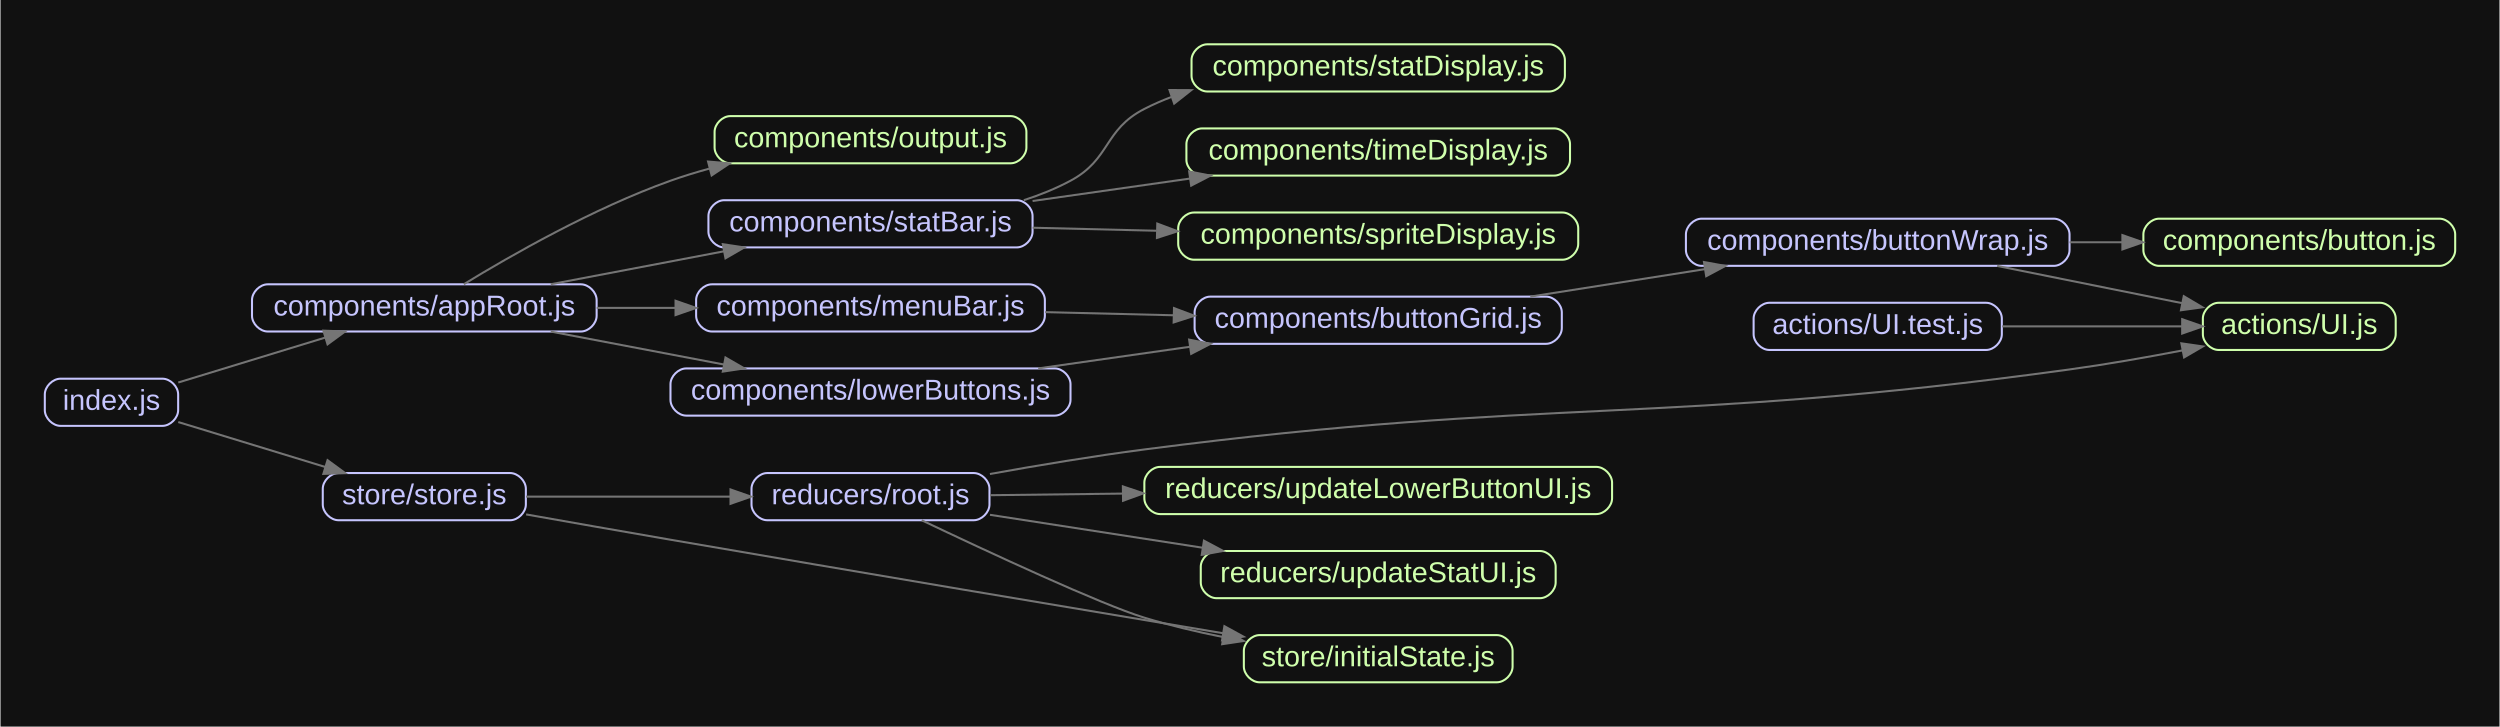
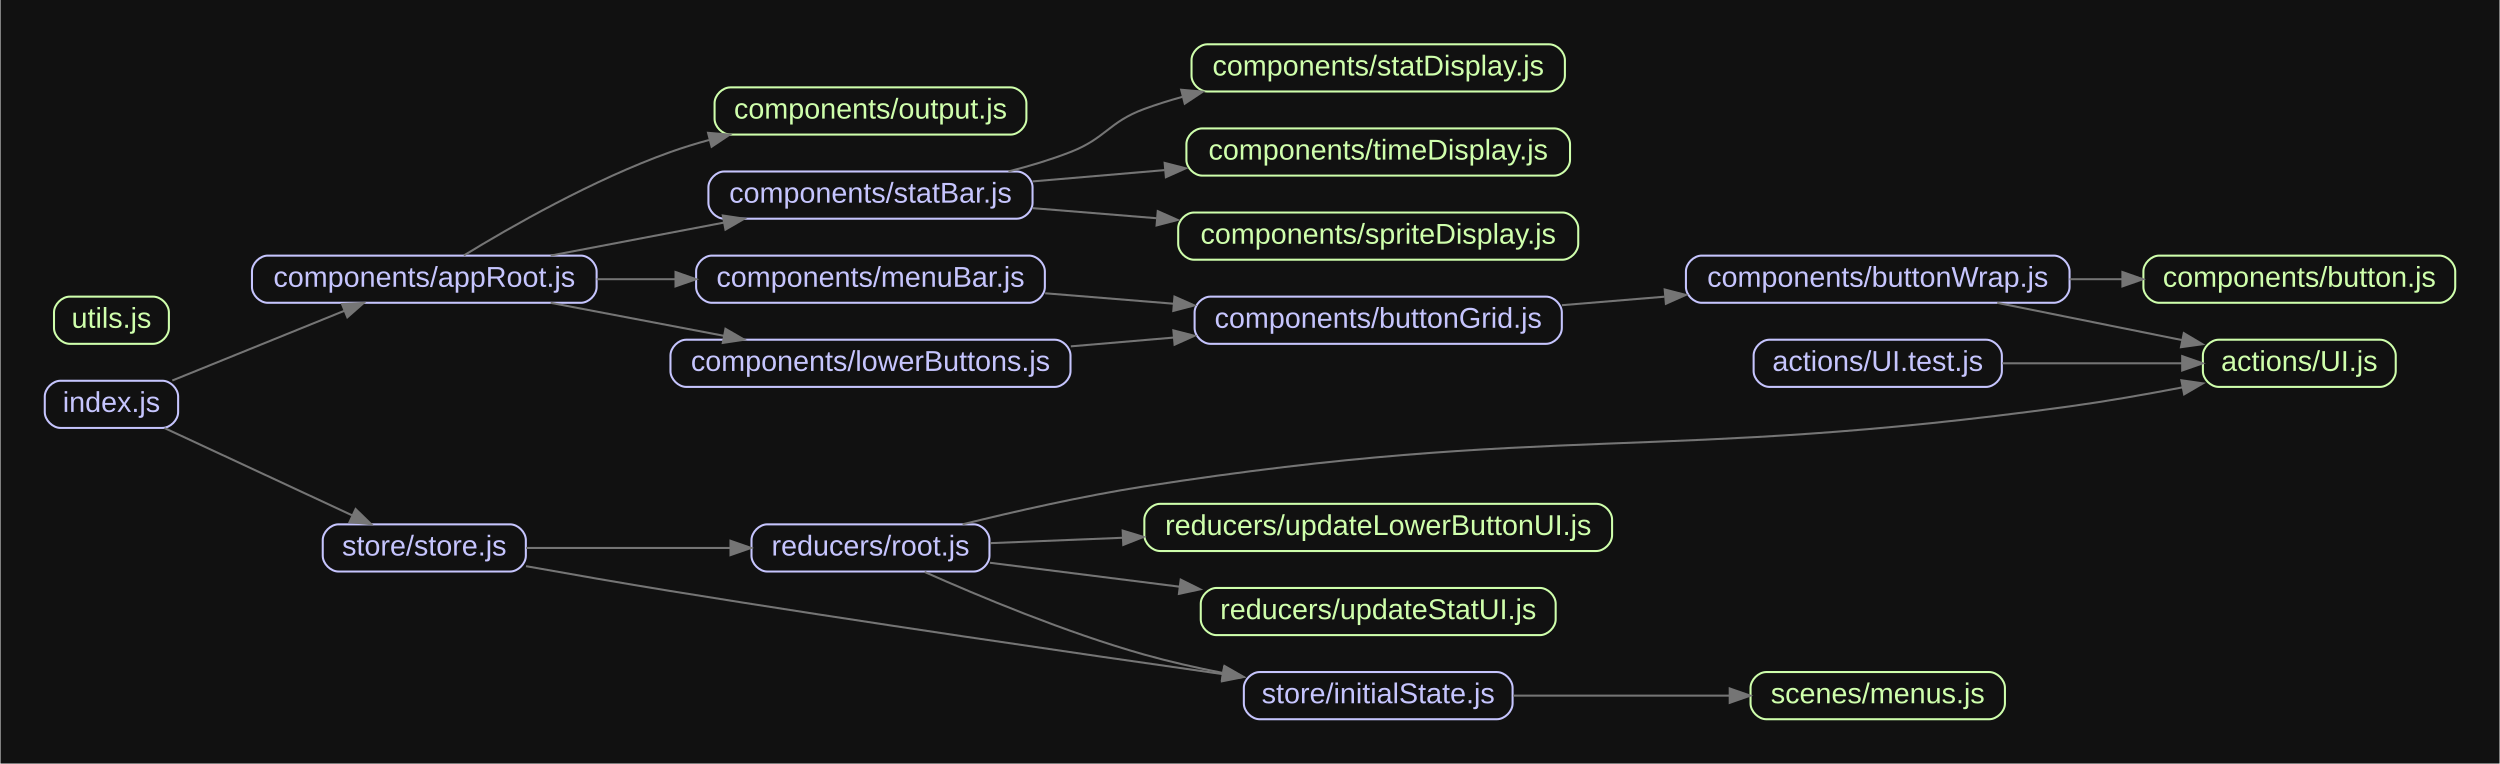
- <svg xmlns="http://www.w3.org/2000/svg" width="1218pt" height="354pt" viewBox="0.00 0.00 1218.20 354.20">
-   <g id="graph0" class="graph" transform="scale(1 1) rotate(0) translate(21.6 332.6)">
-     <polygon fill="#111111" stroke="none" points="-21.6,21.6 -21.6,-332.6 1196.6,-332.6 1196.6,21.6 -21.6,21.6" />
+ <svg xmlns="http://www.w3.org/2000/svg" width="1218pt" height="372pt" viewBox="0.00 0.00 1218.20 372.20">
+   <g id="graph0" class="graph" transform="scale(1 1) rotate(0) translate(21.6 350.6)">
+     <polygon fill="#111111" stroke="none" points="-21.6,21.6 -21.6,-350.6 1196.6,-350.6 1196.6,21.6 -21.6,21.6" />
    <g id="node1" class="node">
      <path fill="none" stroke="#cfffac" d="M1138.33,-185C1138.33,-185 1059.67,-185 1059.67,-185 1055.83,-185 1052,-181.167 1052,-177.333 1052,-177.333 1052,-169.667 1052,-169.667 1052,-165.833 1055.83,-162 1059.67,-162 1059.67,-162 1138.33,-162 1138.33,-162 1142.17,-162 1146,-165.833 1146,-169.667 1146,-169.667 1146,-177.333 1146,-177.333 1146,-181.167 1142.17,-185 1138.33,-185" />
      <text text-anchor="middle" x="1099" y="-169.8" font-family="Arial" font-size="14.00" fill="#cfffac">actions/UI.js</text>
    </g>
    <g id="node2" class="node">
      <path fill="none" stroke="#c6c5fe" d="M946.333,-185C946.333,-185 840.667,-185 840.667,-185 836.833,-185 833,-181.167 833,-177.333 833,-177.333 833,-169.667 833,-169.667 833,-165.833 836.833,-162 840.667,-162 840.667,-162 946.333,-162 946.333,-162 950.167,-162 954,-165.833 954,-169.667 954,-169.667 954,-177.333 954,-177.333 954,-181.167 950.167,-185 946.333,-185" />
      <text text-anchor="middle" x="893.5" y="-169.8" font-family="Arial" font-size="14.00" fill="#c6c5fe">actions/UI.test.js</text>
    </g>
    <g id="edge1" class="edge">
      <path fill="none" stroke="#757575" d="M954.182,-173.5C981.844,-173.5 1014.54,-173.5 1041.76,-173.5" />
      <polygon fill="#757575" stroke="#757575" points="1041.91,-177 1051.91,-173.5 1041.91,-170 1041.91,-177" />
    </g>
    <g id="node3" class="node">
-       <path fill="none" stroke="#c6c5fe" d="M261.333,-194C261.333,-194 108.667,-194 108.667,-194 104.833,-194 101,-190.167 101,-186.333 101,-186.333 101,-178.667 101,-178.667 101,-174.833 104.833,-171 108.667,-171 108.667,-171 261.333,-171 261.333,-171 265.167,-171 269,-174.833 269,-178.667 269,-178.667 269,-186.333 269,-186.333 269,-190.167 265.167,-194 261.333,-194" />
-       <text text-anchor="middle" x="185" y="-178.8" font-family="Arial" font-size="14.00" fill="#c6c5fe">components/appRoot.js</text>
+       <path fill="none" stroke="#c6c5fe" d="M261.333,-226C261.333,-226 108.667,-226 108.667,-226 104.833,-226 101,-222.167 101,-218.333 101,-218.333 101,-210.667 101,-210.667 101,-206.833 104.833,-203 108.667,-203 108.667,-203 261.333,-203 261.333,-203 265.167,-203 269,-206.833 269,-210.667 269,-210.667 269,-218.333 269,-218.333 269,-222.167 265.167,-226 261.333,-226" />
+       <text text-anchor="middle" x="185" y="-210.8" font-family="Arial" font-size="14.00" fill="#c6c5fe">components/appRoot.js</text>
    </g>
    <g id="node4" class="node">
-       <path fill="none" stroke="#c6c5fe" d="M492.333,-153C492.333,-153 312.667,-153 312.667,-153 308.833,-153 305,-149.167 305,-145.333 305,-145.333 305,-137.667 305,-137.667 305,-133.833 308.833,-130 312.667,-130 312.667,-130 492.333,-130 492.333,-130 496.167,-130 500,-133.833 500,-137.667 500,-137.667 500,-145.333 500,-145.333 500,-149.167 496.167,-153 492.333,-153" />
-       <text text-anchor="middle" x="402.5" y="-137.8" font-family="Arial" font-size="14.00" fill="#c6c5fe">components/lowerButtons.js</text>
+       <path fill="none" stroke="#c6c5fe" d="M492.333,-185C492.333,-185 312.667,-185 312.667,-185 308.833,-185 305,-181.167 305,-177.333 305,-177.333 305,-169.667 305,-169.667 305,-165.833 308.833,-162 312.667,-162 312.667,-162 492.333,-162 492.333,-162 496.167,-162 500,-165.833 500,-169.667 500,-169.667 500,-177.333 500,-177.333 500,-181.167 496.167,-185 492.333,-185" />
+       <text text-anchor="middle" x="402.5" y="-169.8" font-family="Arial" font-size="14.00" fill="#c6c5fe">components/lowerButtons.js</text>
    </g>
    <g id="edge2" class="edge">
-       <path fill="none" stroke="#757575" d="M246.602,-170.97C272.88,-165.971 303.817,-160.085 331.106,-154.893" />
-       <polygon fill="#757575" stroke="#757575" points="331.81,-158.322 340.98,-153.014 330.502,-151.445 331.81,-158.322" />
+       <path fill="none" stroke="#757575" d="M246.602,-202.97C272.88,-197.971 303.817,-192.085 331.106,-186.893" />
+       <polygon fill="#757575" stroke="#757575" points="331.81,-190.322 340.98,-185.014 330.502,-183.445 331.81,-190.322" />
    </g>
    <g id="node5" class="node">
-       <path fill="none" stroke="#c6c5fe" d="M479.833,-194C479.833,-194 325.167,-194 325.167,-194 321.333,-194 317.5,-190.167 317.5,-186.333 317.5,-186.333 317.5,-178.667 317.5,-178.667 317.5,-174.833 321.333,-171 325.167,-171 325.167,-171 479.833,-171 479.833,-171 483.667,-171 487.5,-174.833 487.5,-178.667 487.5,-178.667 487.5,-186.333 487.5,-186.333 487.5,-190.167 483.667,-194 479.833,-194" />
-       <text text-anchor="middle" x="402.5" y="-178.8" font-family="Arial" font-size="14.00" fill="#c6c5fe">components/menuBar.js</text>
+       <path fill="none" stroke="#c6c5fe" d="M479.833,-226C479.833,-226 325.167,-226 325.167,-226 321.333,-226 317.5,-222.167 317.5,-218.333 317.5,-218.333 317.5,-210.667 317.5,-210.667 317.5,-206.833 321.333,-203 325.167,-203 325.167,-203 479.833,-203 479.833,-203 483.667,-203 487.5,-206.833 487.5,-210.667 487.5,-210.667 487.5,-218.333 487.5,-218.333 487.5,-222.167 483.667,-226 479.833,-226" />
+       <text text-anchor="middle" x="402.5" y="-210.8" font-family="Arial" font-size="14.00" fill="#c6c5fe">components/menuBar.js</text>
    </g>
    <g id="edge3" class="edge">
-       <path fill="none" stroke="#757575" d="M269.01,-182.5C281.546,-182.5 294.556,-182.5 307.307,-182.5" />
-       <polygon fill="#757575" stroke="#757575" points="307.465,-186 317.465,-182.5 307.465,-179 307.465,-186" />
+       <path fill="none" stroke="#757575" d="M269.01,-214.5C281.546,-214.5 294.556,-214.5 307.307,-214.5" />
+       <polygon fill="#757575" stroke="#757575" points="307.465,-218 317.465,-214.5 307.465,-211 307.465,-218" />
    </g>
    <g id="node6" class="node">
-       <path fill="none" stroke="#cfffac" d="M470.833,-276C470.833,-276 334.167,-276 334.167,-276 330.333,-276 326.5,-272.167 326.5,-268.333 326.5,-268.333 326.5,-260.667 326.5,-260.667 326.5,-256.833 330.333,-253 334.167,-253 334.167,-253 470.833,-253 470.833,-253 474.667,-253 478.5,-256.833 478.5,-260.667 478.5,-260.667 478.5,-268.333 478.5,-268.333 478.5,-272.167 474.667,-276 470.833,-276" />
-       <text text-anchor="middle" x="402.5" y="-260.8" font-family="Arial" font-size="14.00" fill="#cfffac">components/output.js</text>
+       <path fill="none" stroke="#cfffac" d="M470.833,-308C470.833,-308 334.167,-308 334.167,-308 330.333,-308 326.5,-304.167 326.5,-300.333 326.5,-300.333 326.5,-292.667 326.5,-292.667 326.5,-288.833 330.333,-285 334.167,-285 334.167,-285 470.833,-285 470.833,-285 474.667,-285 478.5,-288.833 478.5,-292.667 478.5,-292.667 478.5,-300.333 478.5,-300.333 478.5,-304.167 474.667,-308 470.833,-308" />
+       <text text-anchor="middle" x="402.5" y="-292.8" font-family="Arial" font-size="14.00" fill="#cfffac">components/output.js</text>
    </g>
    <g id="edge4" class="edge">
-       <path fill="none" stroke="#757575" d="M204.235,-194.044C226.986,-207.957 267.476,-231.128 305,-244.5 311.029,-246.648 317.356,-248.596 323.766,-250.356" />
-       <polygon fill="#757575" stroke="#757575" points="323.317,-253.855 333.875,-252.968 325.069,-247.077 323.317,-253.855" />
+       <path fill="none" stroke="#757575" d="M204.235,-226.044C226.986,-239.957 267.476,-263.128 305,-276.5 311.029,-278.648 317.356,-280.596 323.766,-282.356" />
+       <polygon fill="#757575" stroke="#757575" points="323.317,-285.855 333.875,-284.968 325.069,-279.077 323.317,-285.855" />
    </g>
    <g id="node7" class="node">
-       <path fill="none" stroke="#c6c5fe" d="M473.833,-235C473.833,-235 331.167,-235 331.167,-235 327.333,-235 323.5,-231.167 323.5,-227.333 323.5,-227.333 323.5,-219.667 323.5,-219.667 323.5,-215.833 327.333,-212 331.167,-212 331.167,-212 473.833,-212 473.833,-212 477.667,-212 481.5,-215.833 481.5,-219.667 481.5,-219.667 481.5,-227.333 481.5,-227.333 481.5,-231.167 477.667,-235 473.833,-235" />
-       <text text-anchor="middle" x="402.5" y="-219.8" font-family="Arial" font-size="14.00" fill="#c6c5fe">components/statBar.js</text>
+       <path fill="none" stroke="#c6c5fe" d="M473.833,-267C473.833,-267 331.167,-267 331.167,-267 327.333,-267 323.5,-263.167 323.5,-259.333 323.5,-259.333 323.5,-251.667 323.5,-251.667 323.5,-247.833 327.333,-244 331.167,-244 331.167,-244 473.833,-244 473.833,-244 477.667,-244 481.5,-247.833 481.5,-251.667 481.5,-251.667 481.5,-259.333 481.5,-259.333 481.5,-263.167 477.667,-267 473.833,-267" />
+       <text text-anchor="middle" x="402.5" y="-251.8" font-family="Arial" font-size="14.00" fill="#c6c5fe">components/statBar.js</text>
    </g>
    <g id="edge5" class="edge">
-       <path fill="none" stroke="#757575" d="M246.602,-194.03C272.88,-199.029 303.817,-204.915 331.106,-210.107" />
-       <polygon fill="#757575" stroke="#757575" points="330.502,-213.555 340.98,-211.986 331.81,-206.678 330.502,-213.555" />
+       <path fill="none" stroke="#757575" d="M246.602,-226.03C272.88,-231.029 303.817,-236.915 331.106,-242.107" />
+       <polygon fill="#757575" stroke="#757575" points="330.502,-245.555 340.98,-243.986 331.81,-238.678 330.502,-245.555" />
    </g>
    <g id="node9" class="node">
-       <path fill="none" stroke="#c6c5fe" d="M731.833,-188C731.833,-188 568.167,-188 568.167,-188 564.333,-188 560.5,-184.167 560.5,-180.333 560.5,-180.333 560.5,-172.667 560.5,-172.667 560.5,-168.833 564.333,-165 568.167,-165 568.167,-165 731.833,-165 731.833,-165 735.667,-165 739.5,-168.833 739.5,-172.667 739.5,-172.667 739.5,-180.333 739.5,-180.333 739.5,-184.167 735.667,-188 731.833,-188" />
-       <text text-anchor="middle" x="650" y="-172.8" font-family="Arial" font-size="14.00" fill="#c6c5fe">components/buttonGrid.js</text>
+       <path fill="none" stroke="#c6c5fe" d="M731.833,-206C731.833,-206 568.167,-206 568.167,-206 564.333,-206 560.5,-202.167 560.5,-198.333 560.5,-198.333 560.5,-190.667 560.5,-190.667 560.5,-186.833 564.333,-183 568.167,-183 568.167,-183 731.833,-183 731.833,-183 735.667,-183 739.5,-186.833 739.5,-190.667 739.5,-190.667 739.5,-198.333 739.5,-198.333 739.5,-202.167 735.667,-206 731.833,-206" />
+       <text text-anchor="middle" x="650" y="-190.8" font-family="Arial" font-size="14.00" fill="#c6c5fe">components/buttonGrid.js</text>
    </g>
    <g id="edge9" class="edge">
-       <path fill="none" stroke="#757575" d="M484.226,-153.009C507.932,-156.388 534.017,-160.107 558.301,-163.569" />
-       <polygon fill="#757575" stroke="#757575" points="557.832,-167.038 568.226,-164.984 558.82,-160.108 557.832,-167.038" />
+       <path fill="none" stroke="#757575" d="M500.176,-181.77C516.621,-183.176 533.721,-184.639 550.22,-186.05" />
+       <polygon fill="#757575" stroke="#757575" points="550.142,-189.556 560.404,-186.922 550.739,-182.582 550.142,-189.556" />
    </g>
    <g id="edge10" class="edge">
-       <path fill="none" stroke="#757575" d="M487.644,-180.444C507.803,-179.951 529.508,-179.42 550.261,-178.913" />
-       <polygon fill="#757575" stroke="#757575" points="550.45,-182.41 560.361,-178.666 550.279,-175.412 550.45,-182.41" />
+       <path fill="none" stroke="#757575" d="M487.644,-207.645C507.803,-206.003 529.508,-204.235 550.261,-202.544" />
+       <polygon fill="#757575" stroke="#757575" points="550.679,-206.022 560.361,-201.721 550.11,-199.045 550.679,-206.022" />
    </g>
    <g id="node11" class="node">
-       <path fill="none" stroke="#cfffac" d="M739.833,-229C739.833,-229 560.167,-229 560.167,-229 556.333,-229 552.5,-225.167 552.5,-221.333 552.5,-221.333 552.5,-213.667 552.5,-213.667 552.5,-209.833 556.333,-206 560.167,-206 560.167,-206 739.833,-206 739.833,-206 743.667,-206 747.5,-209.833 747.5,-213.667 747.5,-213.667 747.5,-221.333 747.5,-221.333 747.5,-225.167 743.667,-229 739.833,-229" />
-       <text text-anchor="middle" x="650" y="-213.8" font-family="Arial" font-size="14.00" fill="#cfffac">components/spriteDisplay.js</text>
+       <path fill="none" stroke="#cfffac" d="M739.833,-247C739.833,-247 560.167,-247 560.167,-247 556.333,-247 552.5,-243.167 552.5,-239.333 552.5,-239.333 552.5,-231.667 552.5,-231.667 552.5,-227.833 556.333,-224 560.167,-224 560.167,-224 739.833,-224 739.833,-224 743.667,-224 747.5,-227.833 747.5,-231.667 747.5,-231.667 747.5,-239.333 747.5,-239.333 747.5,-243.167 743.667,-247 739.833,-247" />
+       <text text-anchor="middle" x="650" y="-231.8" font-family="Arial" font-size="14.00" fill="#cfffac">components/spriteDisplay.js</text>
    </g>
    <g id="edge11" class="edge">
-       <path fill="none" stroke="#757575" d="M481.515,-221.593C500.733,-221.124 521.645,-220.613 541.972,-220.116" />
-       <polygon fill="#757575" stroke="#757575" points="542.303,-223.609 552.214,-219.865 542.132,-216.611 542.303,-223.609" />
+       <path fill="none" stroke="#757575" d="M481.515,-249.144C500.733,-247.579 521.645,-245.875 541.972,-244.219" />
+       <polygon fill="#757575" stroke="#757575" points="542.531,-247.685 552.214,-243.385 541.963,-240.708 542.531,-247.685" />
    </g>
    <g id="node12" class="node">
-       <path fill="none" stroke="#cfffac" d="M733.333,-311C733.333,-311 566.667,-311 566.667,-311 562.833,-311 559,-307.167 559,-303.333 559,-303.333 559,-295.667 559,-295.667 559,-291.833 562.833,-288 566.667,-288 566.667,-288 733.333,-288 733.333,-288 737.167,-288 741,-291.833 741,-295.667 741,-295.667 741,-303.333 741,-303.333 741,-307.167 737.167,-311 733.333,-311" />
-       <text text-anchor="middle" x="650" y="-295.8" font-family="Arial" font-size="14.00" fill="#cfffac">components/statDisplay.js</text>
+       <path fill="none" stroke="#cfffac" d="M733.333,-329C733.333,-329 566.667,-329 566.667,-329 562.833,-329 559,-325.167 559,-321.333 559,-321.333 559,-313.667 559,-313.667 559,-309.833 562.833,-306 566.667,-306 566.667,-306 733.333,-306 733.333,-306 737.167,-306 741,-309.833 741,-313.667 741,-313.667 741,-321.333 741,-321.333 741,-325.167 737.167,-329 733.333,-329" />
+       <text text-anchor="middle" x="650" y="-313.8" font-family="Arial" font-size="14.00" fill="#cfffac">components/statDisplay.js</text>
    </g>
    <g id="edge12" class="edge">
-       <path fill="none" stroke="#757575" d="M477.24,-235.013C485.155,-237.567 492.9,-240.688 500,-244.5 519.66,-255.057 516.137,-269.329 536,-279.5 540.264,-281.684 544.725,-283.633 549.306,-285.374" />
-       <polygon fill="#757575" stroke="#757575" points="548.263,-288.716 558.858,-288.661 550.541,-282.097 548.263,-288.716" />
+       <path fill="none" stroke="#757575" d="M469.723,-267.018C480.019,-269.633 490.413,-272.769 500,-276.5 517.262,-283.219 518.61,-291.12 536,-297.5 541.953,-299.684 548.173,-301.634 554.5,-303.375" />
+       <polygon fill="#757575" stroke="#757575" points="553.954,-306.848 564.51,-305.941 555.693,-300.067 553.954,-306.848" />
    </g>
    <g id="node13" class="node">
-       <path fill="none" stroke="#cfffac" d="M735.833,-270C735.833,-270 564.167,-270 564.167,-270 560.333,-270 556.5,-266.167 556.5,-262.333 556.5,-262.333 556.5,-254.667 556.5,-254.667 556.5,-250.833 560.333,-247 564.167,-247 564.167,-247 735.833,-247 735.833,-247 739.667,-247 743.5,-250.833 743.5,-254.667 743.5,-254.667 743.5,-262.333 743.5,-262.333 743.5,-266.167 739.667,-270 735.833,-270" />
-       <text text-anchor="middle" x="650" y="-254.8" font-family="Arial" font-size="14.00" fill="#cfffac">components/timeDisplay.js</text>
+       <path fill="none" stroke="#cfffac" d="M735.833,-288C735.833,-288 564.167,-288 564.167,-288 560.333,-288 556.5,-284.167 556.5,-280.333 556.5,-280.333 556.5,-272.667 556.5,-272.667 556.5,-268.833 560.333,-265 564.167,-265 564.167,-265 735.833,-265 735.833,-265 739.667,-265 743.5,-268.833 743.5,-272.667 743.5,-272.667 743.5,-280.333 743.5,-280.333 743.5,-284.167 739.667,-288 735.833,-288" />
+       <text text-anchor="middle" x="650" y="-272.8" font-family="Arial" font-size="14.00" fill="#cfffac">components/timeDisplay.js</text>
    </g>
    <g id="edge13" class="edge">
-       <path fill="none" stroke="#757575" d="M481.515,-234.622C505.933,-238.103 533.087,-241.975 558.301,-245.569" />
-       <polygon fill="#757575" stroke="#757575" points="557.834,-249.038 568.228,-246.985 558.822,-242.108 557.834,-249.038" />
+       <path fill="none" stroke="#757575" d="M481.515,-262.173C501.999,-263.926 524.408,-265.842 545.983,-267.688" />
+       <polygon fill="#757575" stroke="#757575" points="545.897,-271.193 556.159,-268.558 546.494,-264.219 545.897,-271.193" />
    </g>
    <g id="node8" class="node">
      <path fill="none" stroke="#cfffac" d="M1167.33,-226C1167.33,-226 1030.67,-226 1030.67,-226 1026.83,-226 1023,-222.167 1023,-218.333 1023,-218.333 1023,-210.667 1023,-210.667 1023,-206.833 1026.83,-203 1030.67,-203 1030.67,-203 1167.33,-203 1167.33,-203 1171.17,-203 1175,-206.833 1175,-210.667 1175,-210.667 1175,-218.333 1175,-218.333 1175,-222.167 1171.17,-226 1167.33,-226" />
      <text text-anchor="middle" x="1099" y="-210.8" font-family="Arial" font-size="14.00" fill="#cfffac">components/button.js</text>
    </g>
    <g id="node10" class="node">
      <path fill="none" stroke="#c6c5fe" d="M979.333,-226C979.333,-226 807.667,-226 807.667,-226 803.833,-226 800,-222.167 800,-218.333 800,-218.333 800,-210.667 800,-210.667 800,-206.833 803.833,-203 807.667,-203 807.667,-203 979.333,-203 979.333,-203 983.167,-203 987,-206.833 987,-210.667 987,-210.667 987,-218.333 987,-218.333 987,-222.167 983.167,-226 979.333,-226" />
      <text text-anchor="middle" x="893.5" y="-210.8" font-family="Arial" font-size="14.00" fill="#c6c5fe">components/buttonWrap.js</text>
    </g>
    <g id="edge6" class="edge">
-       <path fill="none" stroke="#757575" d="M724.113,-188.004C750.944,-192.226 781.512,-197.036 809.172,-201.388" />
-       <polygon fill="#757575" stroke="#757575" points="808.796,-204.872 819.219,-202.969 809.884,-197.957 808.796,-204.872" />
+       <path fill="none" stroke="#757575" d="M739.554,-201.834C755.83,-203.182 772.948,-204.599 789.603,-205.979" />
+       <polygon fill="#757575" stroke="#757575" points="789.647,-209.494 799.901,-206.831 790.224,-202.518 789.647,-209.494" />
    </g>
    <g id="edge7" class="edge">
      <path fill="none" stroke="#757575" d="M951.728,-202.97C979.892,-197.296 1013.73,-190.479 1041.76,-184.832" />
      <polygon fill="#757575" stroke="#757575" points="1042.69,-188.214 1051.8,-182.808 1041.31,-181.352 1042.69,-188.214" />
    </g>
    <g id="edge8" class="edge">
      <path fill="none" stroke="#757575" d="M987.02,-214.5C995.53,-214.5 1004.13,-214.5 1012.57,-214.5" />
      <polygon fill="#757575" stroke="#757575" points="1012.77,-218 1022.77,-214.5 1012.77,-211 1012.77,-218" />
    </g>
    <g id="node14" class="node">
-       <path fill="none" stroke="#c6c5fe" d="M57.333,-148C57.333,-148 7.667,-148 7.667,-148 3.833,-148 0,-144.167 0,-140.333 0,-140.333 0,-132.667 0,-132.667 0,-128.833 3.833,-125 7.667,-125 7.667,-125 57.333,-125 57.333,-125 61.167,-125 65,-128.833 65,-132.667 65,-132.667 65,-140.333 65,-140.333 65,-144.167 61.167,-148 57.333,-148" />
-       <text text-anchor="middle" x="32.5" y="-132.8" font-family="Arial" font-size="14.00" fill="#c6c5fe">index.js</text>
+       <path fill="none" stroke="#c6c5fe" d="M57.333,-165C57.333,-165 7.667,-165 7.667,-165 3.833,-165 0,-161.167 0,-157.333 0,-157.333 0,-149.667 0,-149.667 0,-145.833 3.833,-142 7.667,-142 7.667,-142 57.333,-142 57.333,-142 61.167,-142 65,-145.833 65,-149.667 65,-149.667 65,-157.333 65,-157.333 65,-161.167 61.167,-165 57.333,-165" />
+       <text text-anchor="middle" x="32.5" y="-149.8" font-family="Arial" font-size="14.00" fill="#c6c5fe">index.js</text>
    </g>
    <g id="edge14" class="edge">
-       <path fill="none" stroke="#757575" d="M65.05,-146.143C85.79,-152.482 113.309,-160.893 136.653,-168.029" />
-       <polygon fill="#757575" stroke="#757575" points="135.784,-171.423 146.371,-170.999 137.83,-164.728 135.784,-171.423" />
+       <path fill="none" stroke="#757575" d="M62.162,-165.117C85.908,-174.742 119.858,-188.502 145.892,-199.054" />
+       <polygon fill="#757575" stroke="#757575" points="144.862,-202.413 155.445,-202.926 147.492,-195.926 144.862,-202.413" />
    </g>
    <g id="node15" class="node">
-       <path fill="none" stroke="#c6c5fe" d="M226.833,-102C226.833,-102 143.167,-102 143.167,-102 139.333,-102 135.5,-98.167 135.5,-94.333 135.5,-94.333 135.5,-86.667 135.5,-86.667 135.5,-82.833 139.333,-79 143.167,-79 143.167,-79 226.833,-79 226.833,-79 230.667,-79 234.5,-82.833 234.5,-86.667 234.5,-86.667 234.5,-94.333 234.5,-94.333 234.5,-98.167 230.667,-102 226.833,-102" />
-       <text text-anchor="middle" x="185" y="-86.8" font-family="Arial" font-size="14.00" fill="#c6c5fe">store/store.js</text>
+       <path fill="none" stroke="#c6c5fe" d="M226.833,-95C226.833,-95 143.167,-95 143.167,-95 139.333,-95 135.5,-91.167 135.5,-87.333 135.5,-87.333 135.5,-79.667 135.5,-79.667 135.5,-75.833 139.333,-72 143.167,-72 143.167,-72 226.833,-72 226.833,-72 230.667,-72 234.5,-75.833 234.5,-79.667 234.5,-79.667 234.5,-87.333 234.5,-87.333 234.5,-91.167 230.667,-95 226.833,-95" />
+       <text text-anchor="middle" x="185" y="-79.8" font-family="Arial" font-size="14.00" fill="#c6c5fe">store/store.js</text>
    </g>
    <g id="edge15" class="edge">
-       <path fill="none" stroke="#757575" d="M65.05,-126.857C85.79,-120.518 113.309,-112.107 136.653,-104.971" />
-       <polygon fill="#757575" stroke="#757575" points="137.83,-108.272 146.371,-102.001 135.784,-101.577 137.83,-108.272" />
+       <path fill="none" stroke="#757575" d="M58.352,-141.941C83.296,-130.339 121.914,-112.377 149.754,-99.429" />
+       <polygon fill="#757575" stroke="#757575" points="151.52,-102.467 159.111,-95.076 148.568,-96.12 151.52,-102.467" />
    </g>
    <g id="node16" class="node">
-       <path fill="none" stroke="#c6c5fe" d="M452.833,-102C452.833,-102 352.167,-102 352.167,-102 348.333,-102 344.5,-98.167 344.5,-94.333 344.5,-94.333 344.5,-86.667 344.5,-86.667 344.5,-82.833 348.333,-79 352.167,-79 352.167,-79 452.833,-79 452.833,-79 456.667,-79 460.5,-82.833 460.5,-86.667 460.5,-86.667 460.5,-94.333 460.5,-94.333 460.5,-98.167 456.667,-102 452.833,-102" />
-       <text text-anchor="middle" x="402.5" y="-86.8" font-family="Arial" font-size="14.00" fill="#c6c5fe">reducers/root.js</text>
+       <path fill="none" stroke="#c6c5fe" d="M452.833,-95C452.833,-95 352.167,-95 352.167,-95 348.333,-95 344.5,-91.167 344.5,-87.333 344.5,-87.333 344.5,-79.667 344.5,-79.667 344.5,-75.833 348.333,-72 352.167,-72 352.167,-72 452.833,-72 452.833,-72 456.667,-72 460.5,-75.833 460.5,-79.667 460.5,-79.667 460.5,-87.333 460.5,-87.333 460.5,-91.167 456.667,-95 452.833,-95" />
+       <text text-anchor="middle" x="402.5" y="-79.8" font-family="Arial" font-size="14.00" fill="#c6c5fe">reducers/root.js</text>
    </g>
-     <g id="edge20" class="edge">
-       <path fill="none" stroke="#757575" d="M234.631,-90.5C263.979,-90.5 301.803,-90.5 334.017,-90.5" />
-       <polygon fill="#757575" stroke="#757575" points="334.262,-94 344.262,-90.5 334.262,-87 334.262,-94" />
+     <g id="edge21" class="edge">
+       <path fill="none" stroke="#757575" d="M234.631,-83.5C263.979,-83.5 301.803,-83.5 334.017,-83.5" />
+       <polygon fill="#757575" stroke="#757575" points="334.262,-87 344.262,-83.5 334.262,-80 334.262,-87" />
    </g>
    <g id="node19" class="node">
-       <path fill="none" stroke="#cfffac" d="M707.833,-23C707.833,-23 592.167,-23 592.167,-23 588.333,-23 584.5,-19.167 584.5,-15.333 584.5,-15.333 584.5,-7.667 584.5,-7.667 584.5,-3.833 588.333,-0 592.167,-0 592.167,-0 707.833,-0 707.833,-0 711.667,-0 715.5,-3.833 715.5,-7.667 715.5,-7.667 715.5,-15.333 715.5,-15.333 715.5,-19.167 711.667,-23 707.833,-23" />
-       <text text-anchor="middle" x="650" y="-7.8" font-family="Arial" font-size="14.00" fill="#cfffac">store/initialState.js</text>
+       <path fill="none" stroke="#c6c5fe" d="M707.833,-23C707.833,-23 592.167,-23 592.167,-23 588.333,-23 584.5,-19.167 584.5,-15.333 584.5,-15.333 584.5,-7.667 584.5,-7.667 584.5,-3.833 588.333,-0 592.167,-0 592.167,-0 707.833,-0 707.833,-0 711.667,-0 715.5,-3.833 715.5,-7.667 715.5,-7.667 715.5,-15.333 715.5,-15.333 715.5,-19.167 711.667,-23 707.833,-23" />
+       <text text-anchor="middle" x="650" y="-7.8" font-family="Arial" font-size="14.00" fill="#c6c5fe">store/initialState.js</text>
    </g>
-     <g id="edge21" class="edge">
-       <path fill="none" stroke="#757575" d="M234.62,-81.834C256.174,-78.014 281.846,-73.495 305,-69.5 397.724,-53.502 504.598,-35.56 574.298,-23.926" />
-       <polygon fill="#757575" stroke="#757575" points="575.018,-27.355 584.305,-22.256 573.866,-20.45 575.018,-27.355" />
+     <g id="edge22" class="edge">
+       <path fill="none" stroke="#757575" d="M234.583,-74.615C256.131,-70.755 281.807,-66.265 305,-62.5 397.586,-47.47 504.49,-31.9 574.234,-21.98" />
+       <polygon fill="#757575" stroke="#757575" points="574.839,-25.43 584.248,-20.558 573.855,-18.499 574.839,-25.43" />
    </g>
    <g id="edge16" class="edge">
-       <path fill="none" stroke="#757575" d="M460.73,-101.537C484.014,-105.739 511.226,-110.285 536,-113.5 735.519,-139.395 787.682,-125.099 987,-152.5 1004.95,-154.967 1024.39,-158.388 1041.92,-161.753" />
+       <path fill="none" stroke="#757575" d="M447.377,-95.017C473.045,-101.355 506.17,-108.855 536,-113.5 734.797,-144.453 787.682,-125.099 987,-152.5 1004.95,-154.967 1024.39,-158.388 1041.92,-161.753" />
      <polygon fill="#757575" stroke="#757575" points="1041.51,-165.239 1052,-163.721 1042.85,-158.369 1041.51,-165.239" />
    </g>
    <g id="node17" class="node">
      <path fill="none" stroke="#cfffac" d="M756.333,-105C756.333,-105 543.667,-105 543.667,-105 539.833,-105 536,-101.167 536,-97.333 536,-97.333 536,-89.667 536,-89.667 536,-85.833 539.833,-82 543.667,-82 543.667,-82 756.333,-82 756.333,-82 760.167,-82 764,-85.833 764,-89.667 764,-89.667 764,-97.333 764,-97.333 764,-101.167 760.167,-105 756.333,-105" />
      <text text-anchor="middle" x="650" y="-89.8" font-family="Arial" font-size="14.00" fill="#cfffac">reducers/updateLowerButtonUI.js</text>
    </g>
    <g id="edge17" class="edge">
-       <path fill="none" stroke="#757575" d="M460.749,-91.2C480.25,-91.438 502.869,-91.714 525.522,-91.991" />
-       <polygon fill="#757575" stroke="#757575" points="525.529,-95.491 535.571,-92.114 525.615,-88.492 525.529,-95.491" />
+       <path fill="none" stroke="#757575" d="M460.749,-85.832C480.25,-86.626 502.869,-87.548 525.522,-88.47" />
+       <polygon fill="#757575" stroke="#757575" points="525.437,-91.97 535.571,-88.88 525.722,-84.975 525.437,-91.97" />
    </g>
    <g id="node18" class="node">
      <path fill="none" stroke="#cfffac" d="M728.833,-64C728.833,-64 571.167,-64 571.167,-64 567.333,-64 563.5,-60.167 563.5,-56.333 563.5,-56.333 563.5,-48.667 563.5,-48.667 563.5,-44.833 567.333,-41 571.167,-41 571.167,-41 728.833,-41 728.833,-41 732.667,-41 736.5,-44.833 736.5,-48.667 736.5,-48.667 736.5,-56.333 736.5,-56.333 736.5,-60.167 732.667,-64 728.833,-64" />
      <text text-anchor="middle" x="650" y="-48.8" font-family="Arial" font-size="14.00" fill="#cfffac">reducers/updateStatUI.js</text>
    </g>
    <g id="edge18" class="edge">
-       <path fill="none" stroke="#757575" d="M460.749,-81.639C491.57,-76.868 530.182,-70.891 564.401,-65.595" />
-       <polygon fill="#757575" stroke="#757575" points="565.048,-69.036 574.395,-64.048 563.977,-62.119 565.048,-69.036" />
+       <path fill="none" stroke="#757575" d="M460.749,-76.271C488.237,-72.8 521.922,-68.546 553.161,-64.602" />
+       <polygon fill="#757575" stroke="#757575" points="553.724,-68.059 563.207,-63.333 552.847,-61.114 553.724,-68.059" />
    </g>
    <g id="edge19" class="edge">
-       <path fill="none" stroke="#757575" d="M427.478,-78.975C459.508,-63.73 514.691,-38.023 536,-31.5 548.296,-27.736 561.576,-24.599 574.561,-22.011" />
-       <polygon fill="#757575" stroke="#757575" points="575.242,-25.445 584.412,-20.138 573.934,-18.568 575.242,-25.445" />
+       <path fill="none" stroke="#757575" d="M428.877,-71.789C455.171,-60.074 497.705,-42.288 536,-31.5 548.181,-28.069 561.274,-25.109 574.077,-22.598" />
+       <polygon fill="#757575" stroke="#757575" points="575.08,-25.971 584.259,-20.68 573.784,-19.091 575.08,-25.971" />
+     </g>
+     <g id="node20" class="node">
+       <path fill="none" stroke="#cfffac" d="M947.833,-23C947.833,-23 839.167,-23 839.167,-23 835.333,-23 831.5,-19.167 831.5,-15.333 831.5,-15.333 831.5,-7.667 831.5,-7.667 831.5,-3.833 835.333,-0 839.167,-0 839.167,-0 947.833,-0 947.833,-0 951.667,-0 955.5,-3.833 955.5,-7.667 955.5,-7.667 955.5,-15.333 955.5,-15.333 955.5,-19.167 951.667,-23 947.833,-23" />
+       <text text-anchor="middle" x="893.5" y="-7.8" font-family="Arial" font-size="14.00" fill="#cfffac">scenes/menus.js</text>
+     </g>
+     <g id="edge20" class="edge">
+       <path fill="none" stroke="#757575" d="M715.718,-11.5C748.259,-11.5 787.776,-11.5 821.188,-11.5" />
+       <polygon fill="#757575" stroke="#757575" points="821.347,-15 831.347,-11.5 821.347,-8 821.347,-15" />
+     </g>
+     <g id="node21" class="node">
+       <path fill="none" stroke="#cfffac" d="M52.833,-206C52.833,-206 12.167,-206 12.167,-206 8.333,-206 4.5,-202.167 4.5,-198.333 4.5,-198.333 4.5,-190.667 4.5,-190.667 4.5,-186.833 8.333,-183 12.167,-183 12.167,-183 52.833,-183 52.833,-183 56.667,-183 60.5,-186.833 60.5,-190.667 60.5,-190.667 60.5,-198.333 60.5,-198.333 60.5,-202.167 56.667,-206 52.833,-206" />
+       <text text-anchor="middle" x="32.5" y="-190.8" font-family="Arial" font-size="14.00" fill="#cfffac">utils.js</text>
    </g>
  </g>
</svg>
